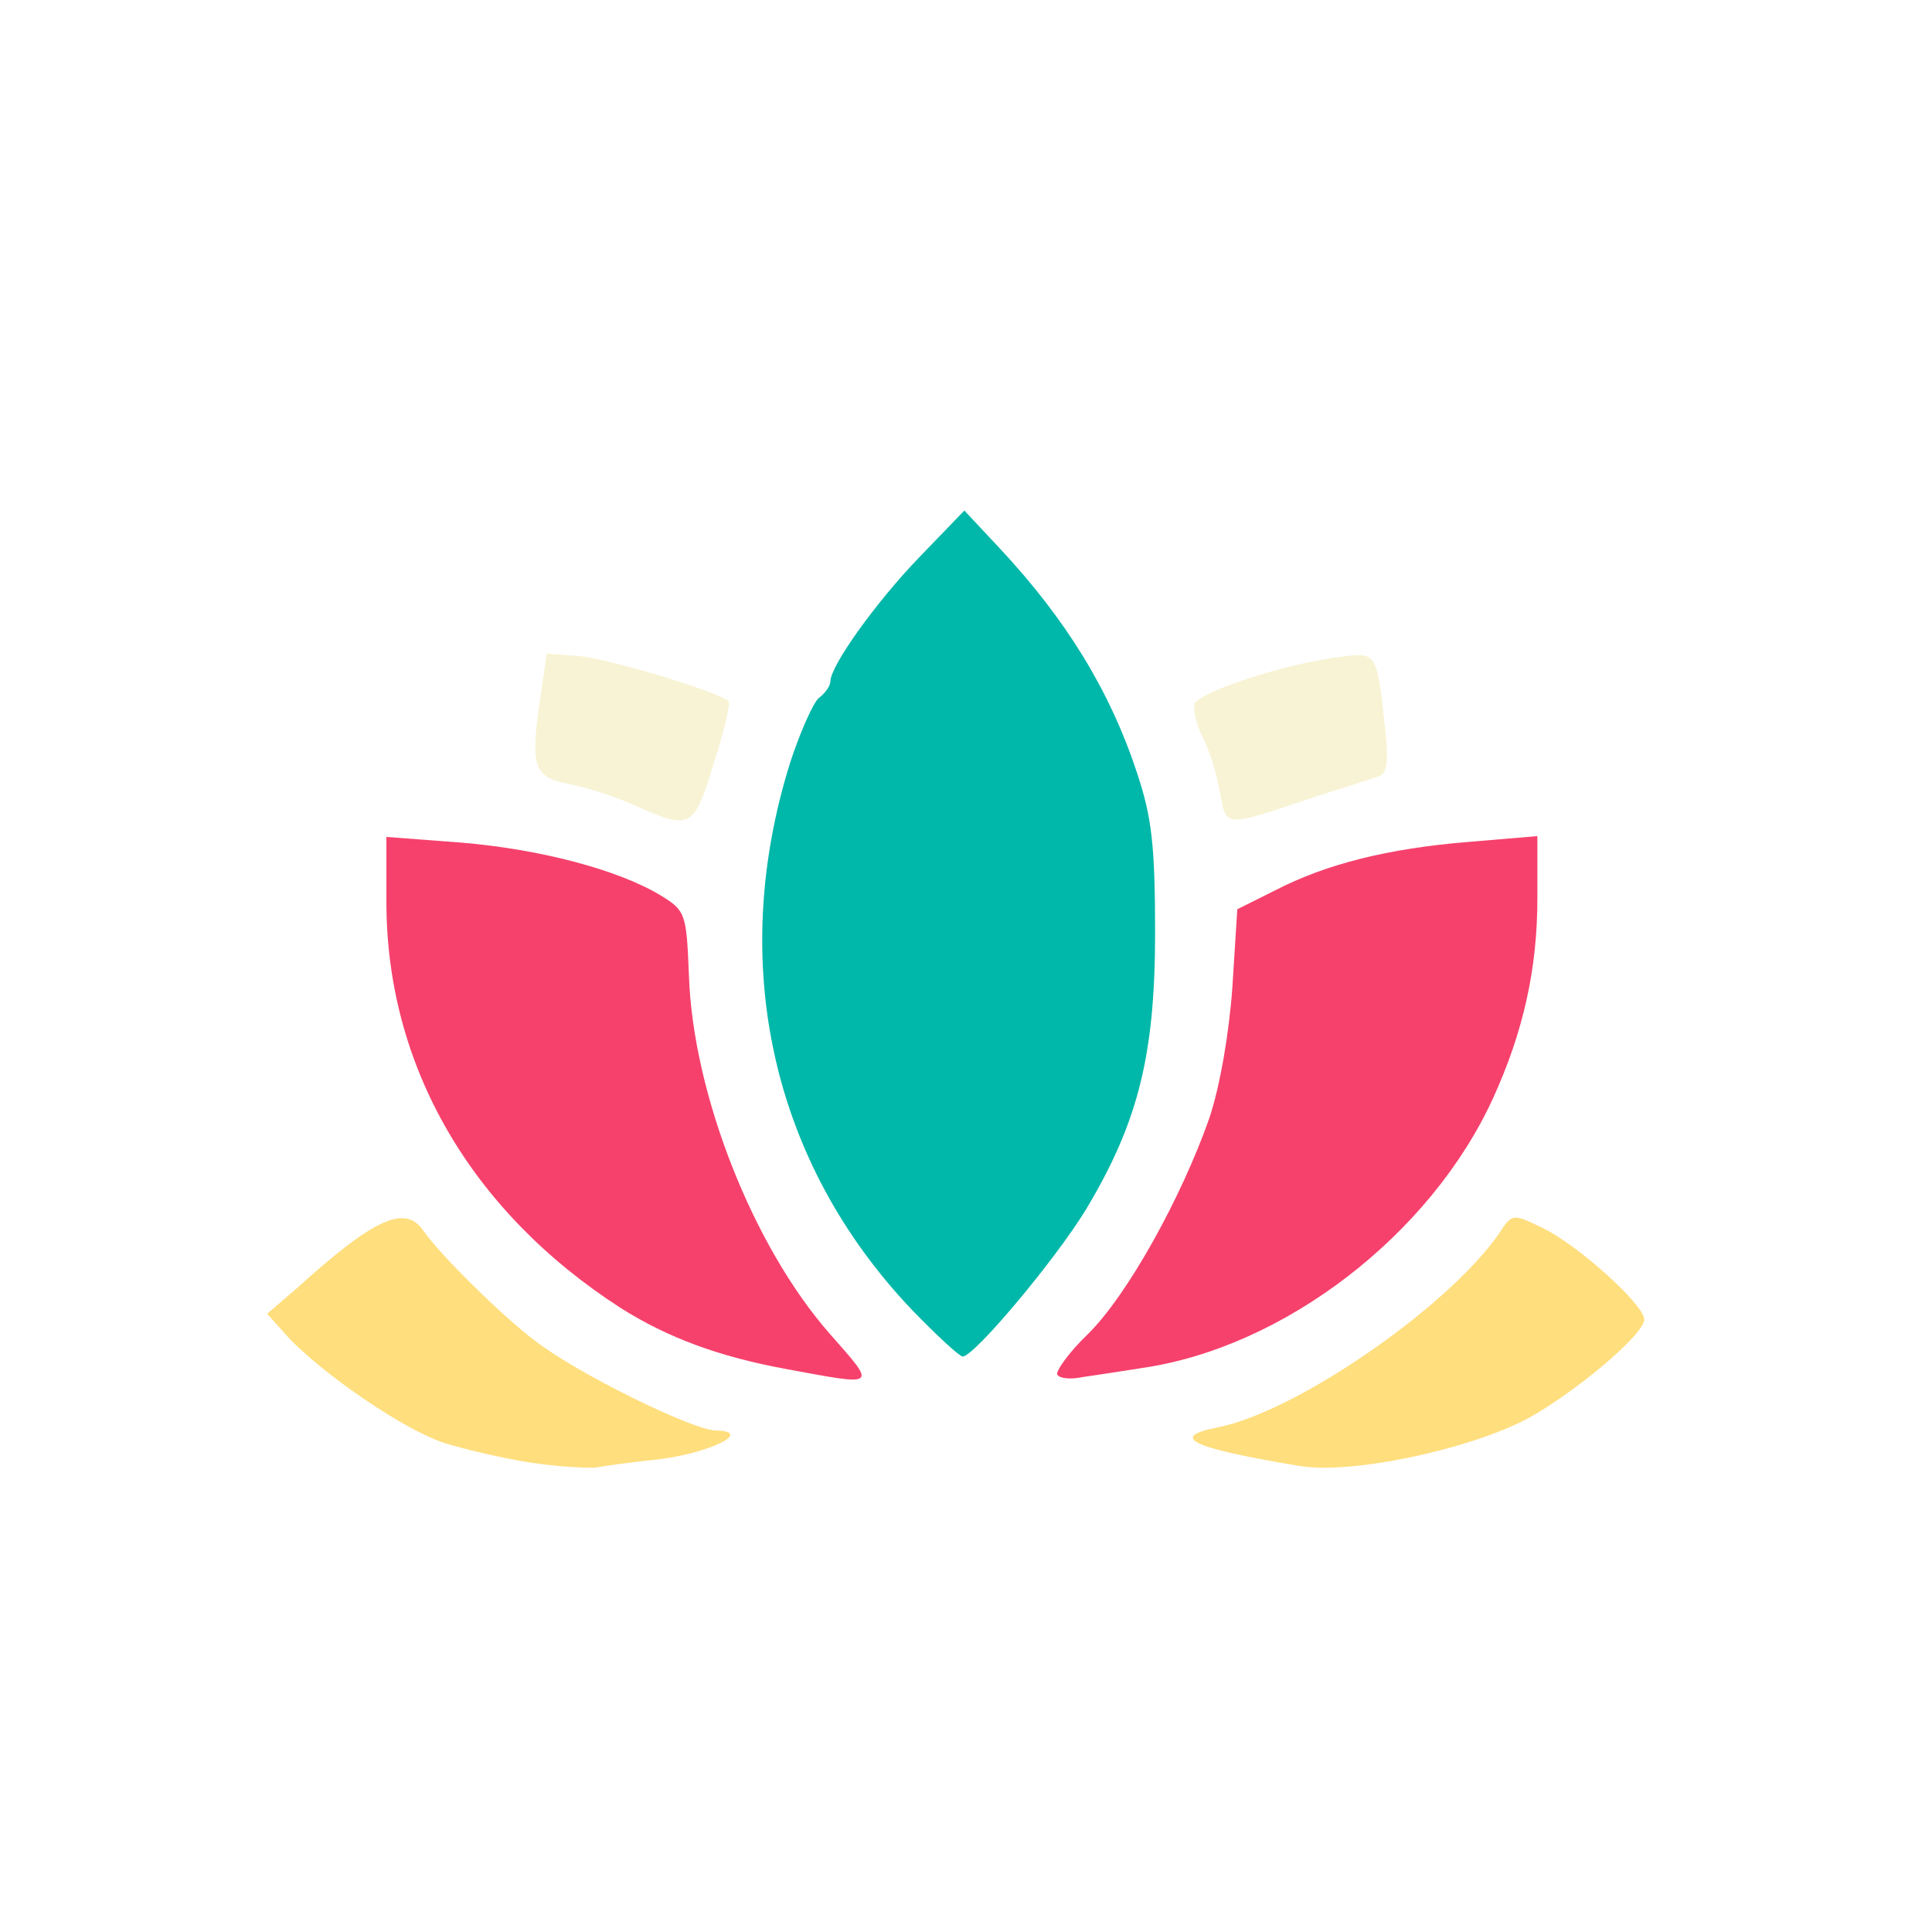
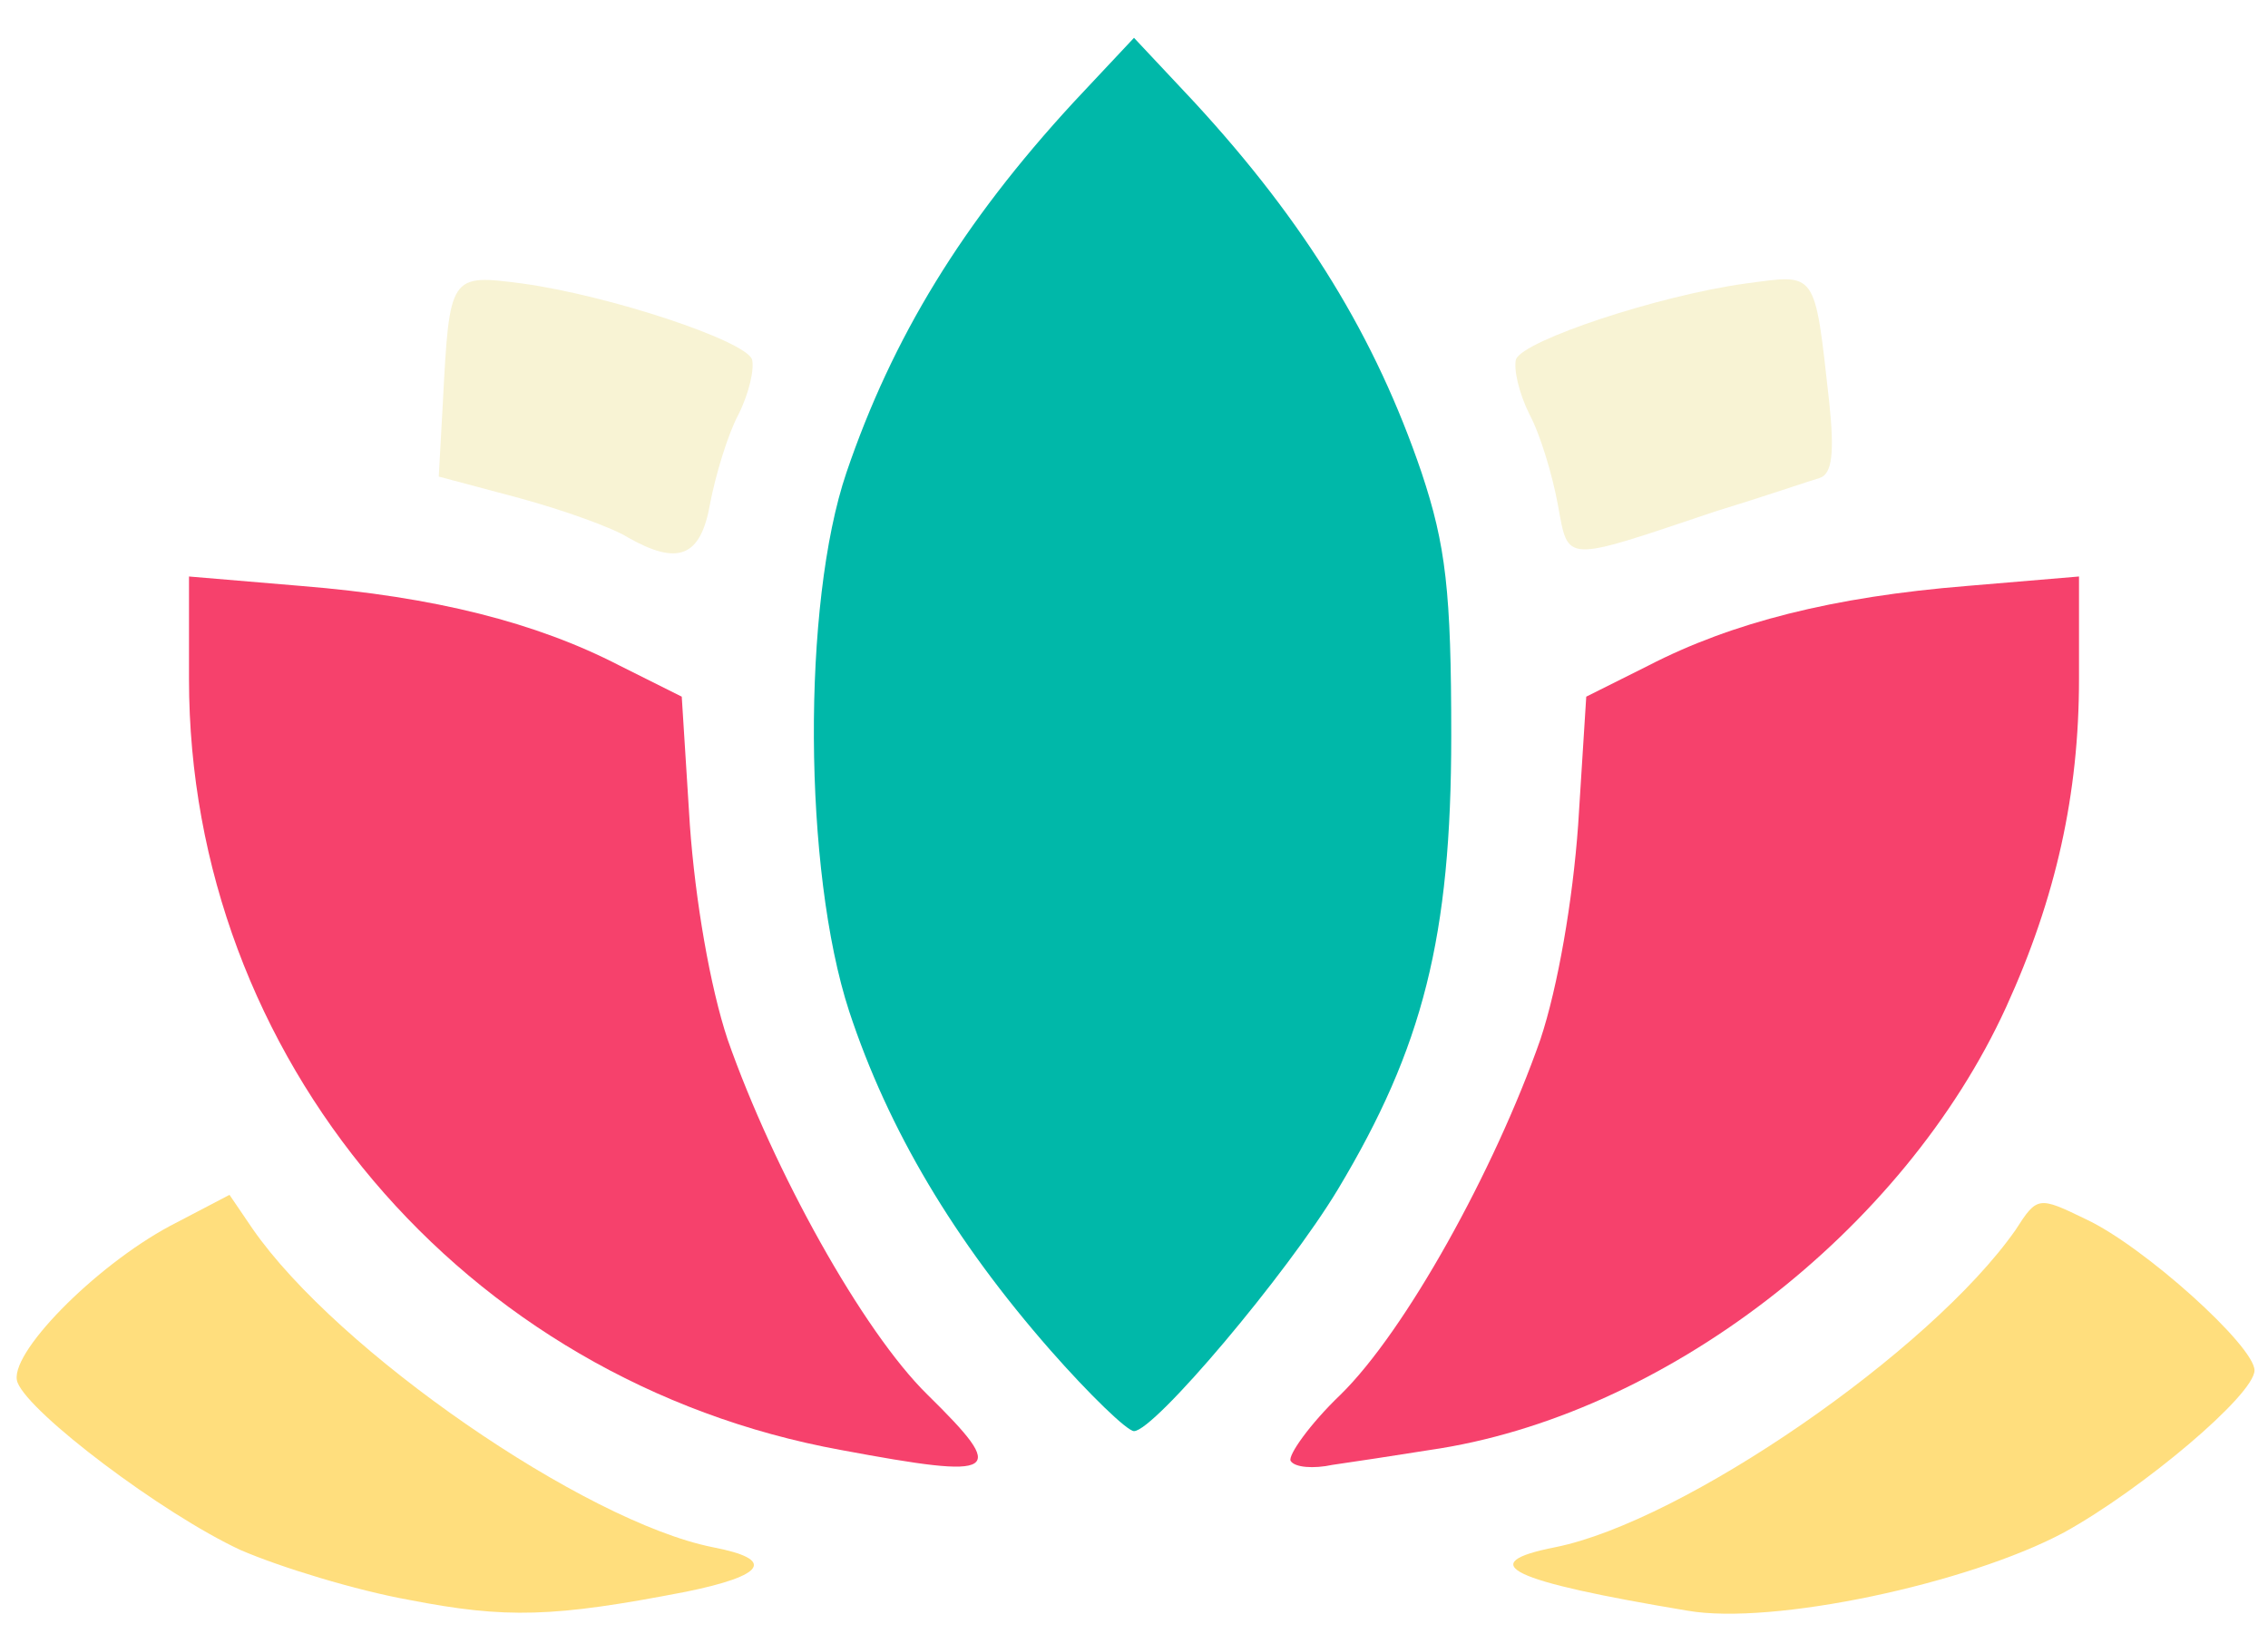
- <svg xmlns="http://www.w3.org/2000/svg" version="1.0" width="235px" height="235px" viewBox="0 0 2350 2350" preserveAspectRatio="xMidYMid meet">
+ <svg xmlns="http://www.w3.org/2000/svg" version="1.0" width="168px" height="121px" viewBox="0 0 1680 1210" preserveAspectRatio="xMidYMid meet">
  <g id="layer101" fill="#00b8a9" stroke="none">
-     <path d="M1109 1593 c-171 -180 -224 -422 -148 -665 12 -37 28 -73 35 -79 8 -6 14 -15 14 -20 0 -19 55 -96 108 -151 l55 -57 44 47 c80 86 133 172 166 272 18 54 22 88 22 195 0 149 -21 231 -84 336 -37 61 -136 179 -150 179 -4 0 -32 -26 -62 -57z" />
+     <path d="M778 1000 c-71 -81 -120 -163 -149 -251 -34 -104 -35 -302 -2 -399 34 -100 86 -185 168 -274 l45 -48 45 48 c82 89 134 174 168 274 18 54 22 88 22 195 0 149 -21 231 -84 336 -38 63 -136 179 -151 179 -5 0 -33 -27 -62 -60z" />
  </g>
  <g id="layer102" fill="#f6416c" stroke="none">
-     <path d="M955 1665 c-81 -15 -143 -38 -200 -74 -183 -118 -285 -295 -285 -494 l0 -79 92 7 c95 8 191 33 243 65 29 18 30 22 33 97 5 144 78 329 171 435 58 66 60 64 -54 43z" />
-     <path d="M1286 1672 c-2 -4 14 -27 37 -49 48 -47 114 -166 148 -263 13 -39 24 -103 28 -159 l6 -95 46 -23 c62 -32 137 -51 236 -59 l83 -7 0 76 c0 85 -17 162 -54 243 -76 166 -254 303 -427 328 -25 4 -58 9 -72 11 -14 3 -28 2 -31 -3z" />
+     <path d="M623 1074 c-280 -51 -483 -291 -483 -571 l0 -76 83 7 c99 8 174 27 236 59 l46 23 6 95 c4 56 15 120 28 159 34 97 100 216 148 263 60 59 54 63 -64 41z" />
+     <path d="M956 1082 c-2 -4 14 -27 37 -49 48 -47 114 -166 148 -263 13 -39 24 -103 28 -159 l6 -95 46 -23 c62 -32 137 -51 236 -59 l83 -7 0 76 c0 85 -17 162 -54 243 -76 166 -254 303 -427 328 -25 4 -58 9 -72 11 -14 3 -28 2 -31 -3z" />
  </g>
  <g id="layer103" fill="#ffde7d" stroke="none">
-     <path d="M645 1779 c-32 -5 -80 -16 -105 -24 -49 -16 -148 -84 -190 -129 l-25 -28 36 -31 c95 -86 132 -102 154 -70 20 29 97 105 136 134 50 39 192 109 220 109 46 1 -7 27 -69 35 -31 3 -66 8 -77 10 -11 1 -47 -1 -80 -6z" />
-     <path d="M1580 1783 c-132 -22 -159 -35 -98 -47 95 -19 278 -145 341 -235 16 -25 17 -25 52 -8 43 20 125 94 125 112 0 18 -83 88 -141 120 -71 38 -216 69 -279 58z" />
+     <path d="M303 1185 c-39 -7 -95 -24 -125 -37 -58 -27 -156 -101 -165 -124 -8 -20 57 -86 113 -116 l44 -23 17 25 c63 91 246 217 341 236 47 9 39 21 -20 33 -98 19 -133 20 -205 6z" />
+     <path d="M1250 1193 c-132 -22 -159 -35 -98 -47 95 -19 278 -145 341 -235 16 -25 17 -25 52 -8 43 20 125 94 125 112 0 18 -83 88 -141 120 -71 38 -216 69 -279 58z" />
  </g>
  <g id="layer104" fill="#f8f3d4" stroke="none">
-     <path d="M773 980 c-24 -11 -59 -22 -79 -26 -44 -8 -49 -20 -38 -97 l9 -62 39 3 c36 3 172 44 182 55 3 2 -5 36 -18 76 -24 79 -28 81 -95 51z" />
-     <path d="M1484 964 c-4 -22 -13 -52 -21 -67 -8 -16 -12 -34 -10 -41 6 -14 105 -47 170 -56 53 -7 51 -11 62 88 4 38 2 53 -7 56 -7 2 -42 14 -78 25 -113 38 -108 38 -116 -5z" />
+     <path d="M465 398 c-11 -7 -47 -20 -80 -29 l-60 -16 3 -54 c5 -96 5 -96 59 -89 65 9 164 42 170 56 2 7 -2 25 -10 41 -8 15 -17 45 -21 66 -7 40 -24 46 -61 25z" />
+     <path d="M1154 374 c-4 -22 -13 -52 -21 -67 -8 -16 -12 -34 -10 -41 6 -14 105 -47 170 -56 53 -7 51 -11 62 88 4 38 2 53 -7 56 -7 2 -42 14 -78 25 -113 38 -108 38 -116 -5z" />
  </g>
</svg>
